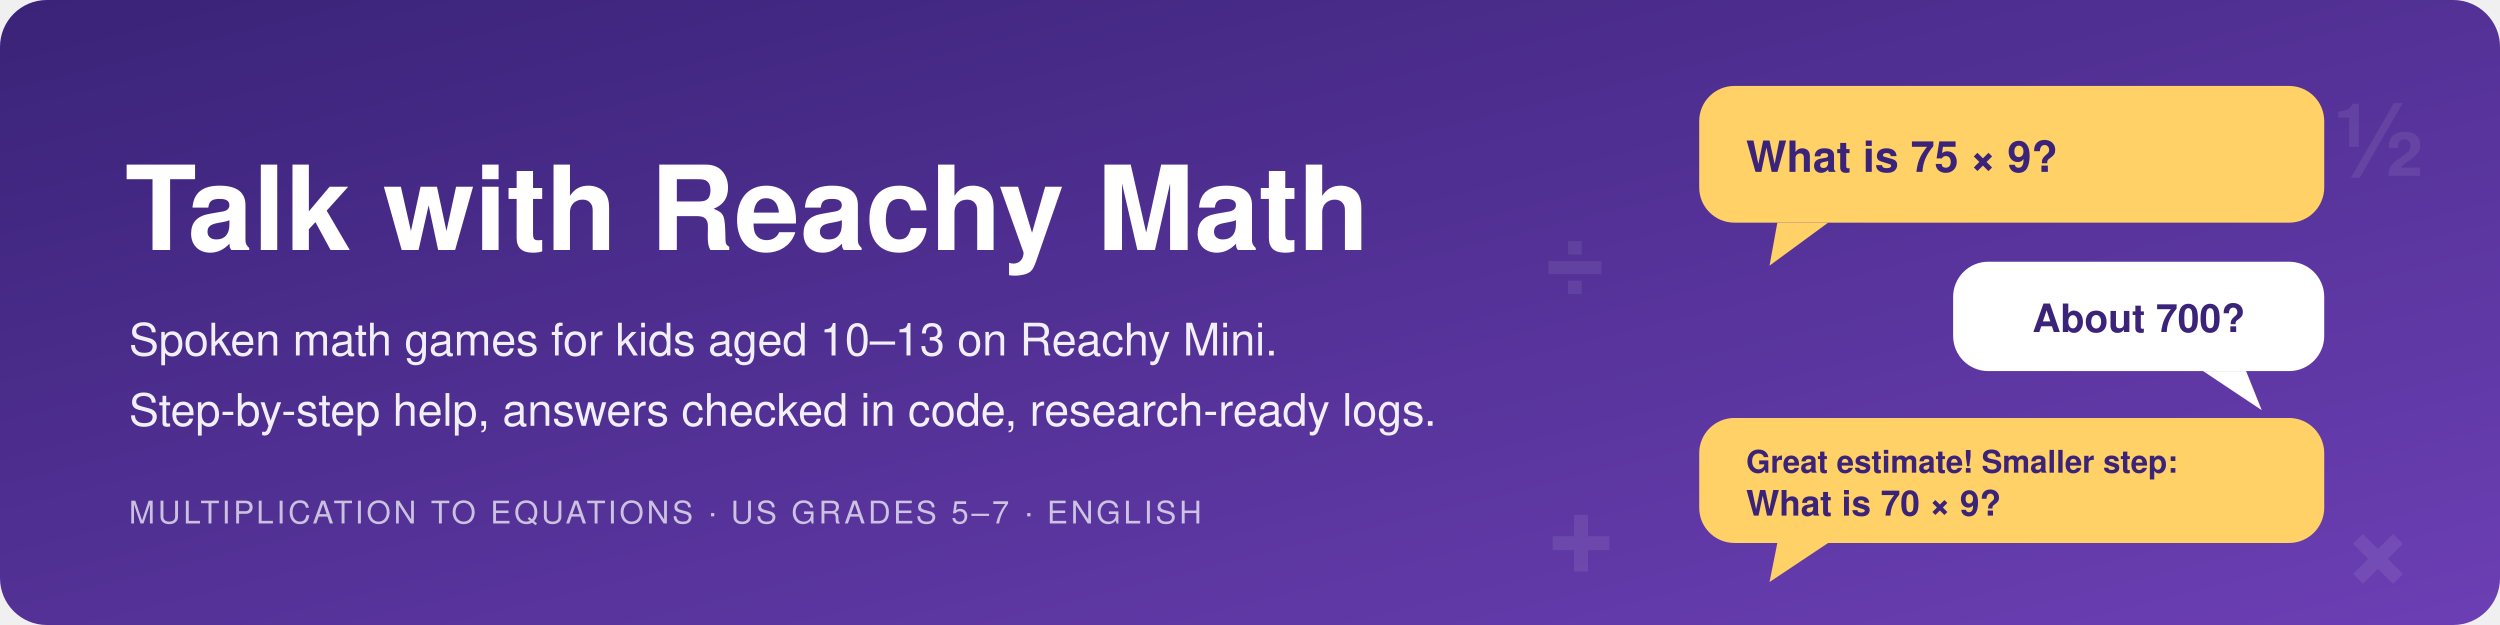
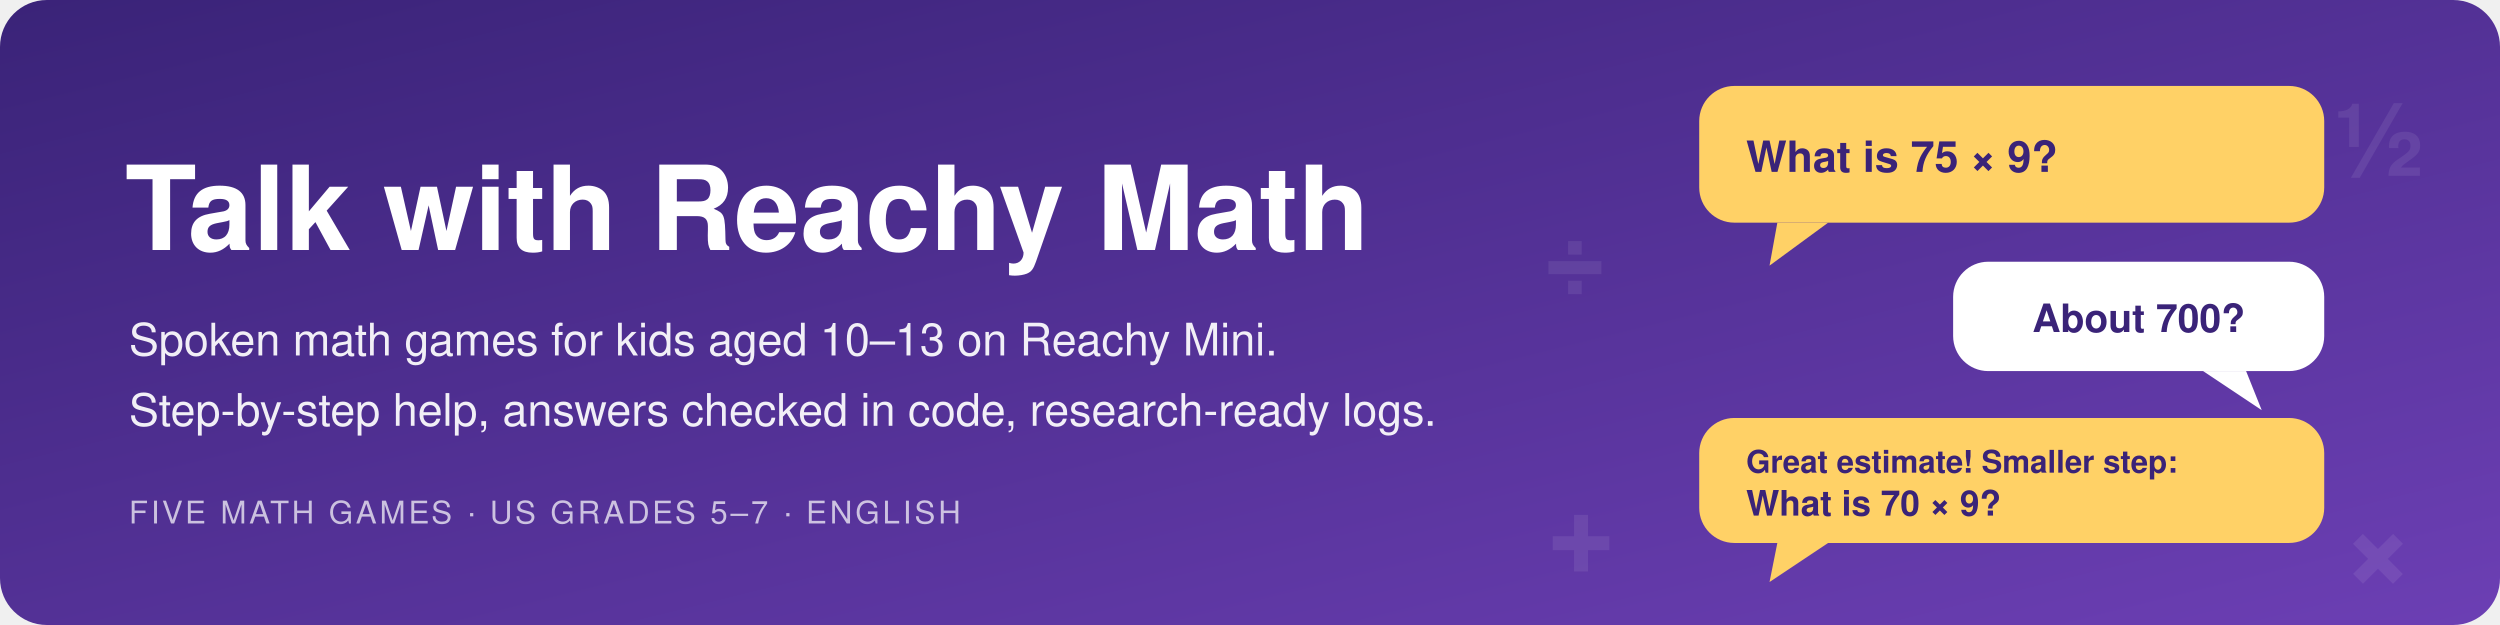
<svg xmlns="http://www.w3.org/2000/svg" viewBox="0 0 1280 320" role="img" aria-label="Talk with Reachy Math: spoken math games for kids aged 10 to 13 on Reachy Mini, with step-by-step help, answers checked in code, and research-ready logs.">
  <defs>
    <linearGradient id="bg" x1="0" y1="0" x2="1" y2="1">
      <stop offset="0" stop-color="#3a2378" />
      <stop offset="1" stop-color="#6c3fb4" />
    </linearGradient>
  </defs>
  <rect width="1280" height="320" rx="24" fill="url(#bg)" />
  <g font-family="-apple-system, 'Segoe UI', Helvetica, Arial, sans-serif" font-weight="700" fill="#ffffff" fill-opacity="0.08">
    <text x="792" y="292" font-size="60">+</text>
    <text x="790" y="150" font-size="56">÷</text>
    <text x="1200" y="300" font-size="60">×</text>
    <text x="1196" y="90" font-size="52">½</text>
  </g>
  <g font-family="-apple-system, 'Segoe UI', Helvetica, Arial, sans-serif" fill="#ffffff">
    <text x="64" y="128" font-size="60" font-weight="700">Talk with Reachy Math</text>
    <text x="66" y="182" font-size="23" fill-opacity="0.92">Spoken math games for kids aged 10–13 on Reachy Mini.</text>
    <text x="66" y="218" font-size="23" fill-opacity="0.92">Step-by-step help, answers checked in code, research-ready logs.</text>
-     <text x="66" y="268" font-size="16" fill-opacity="0.7" letter-spacing="1.5">MULTIPLICATION TO EQUATIONS · US GRADES 5–7 · ENGLISH</text>
+     <text x="66" y="268" font-size="16" fill-opacity="0.7" letter-spacing="1.5">FIVE MATH GAMES · US GRADES 5–7 · ENGLISH</text>
  </g>
  <g transform="translate(870 44)" font-family="-apple-system, 'Segoe UI', Helvetica, Arial, sans-serif">
    <rect width="320" height="70" rx="18" fill="#ffd166" />
    <path d="M40 70 L36 92 L66 70 Z" fill="#ffd166" />
    <text x="24" y="44" font-size="22" font-weight="700" fill="#3a2378">What is 75 × 9?</text>
  </g>
  <g transform="translate(1000 134)" font-family="-apple-system, 'Segoe UI', Helvetica, Arial, sans-serif">
    <rect width="190" height="56" rx="18" fill="#ffffff" />
    <path d="M150 56 L158 76 L128 56 Z" fill="#ffffff" />
    <text x="95" y="36" font-size="20" font-weight="600" fill="#3a2378" text-anchor="middle">About 700?</text>
  </g>
  <g transform="translate(870 214)" font-family="-apple-system, 'Segoe UI', Helvetica, Arial, sans-serif">
    <rect width="320" height="64" rx="18" fill="#ffd166" />
    <path d="M40 64 L36 84 L66 64 Z" fill="#ffd166" />
    <text x="24" y="28" font-size="16" font-weight="600" fill="#3a2378">Great estimate! Smaller step:</text>
    <text x="24" y="50" font-size="18" font-weight="700" fill="#3a2378">What is 70 × 9?</text>
  </g>
</svg>
